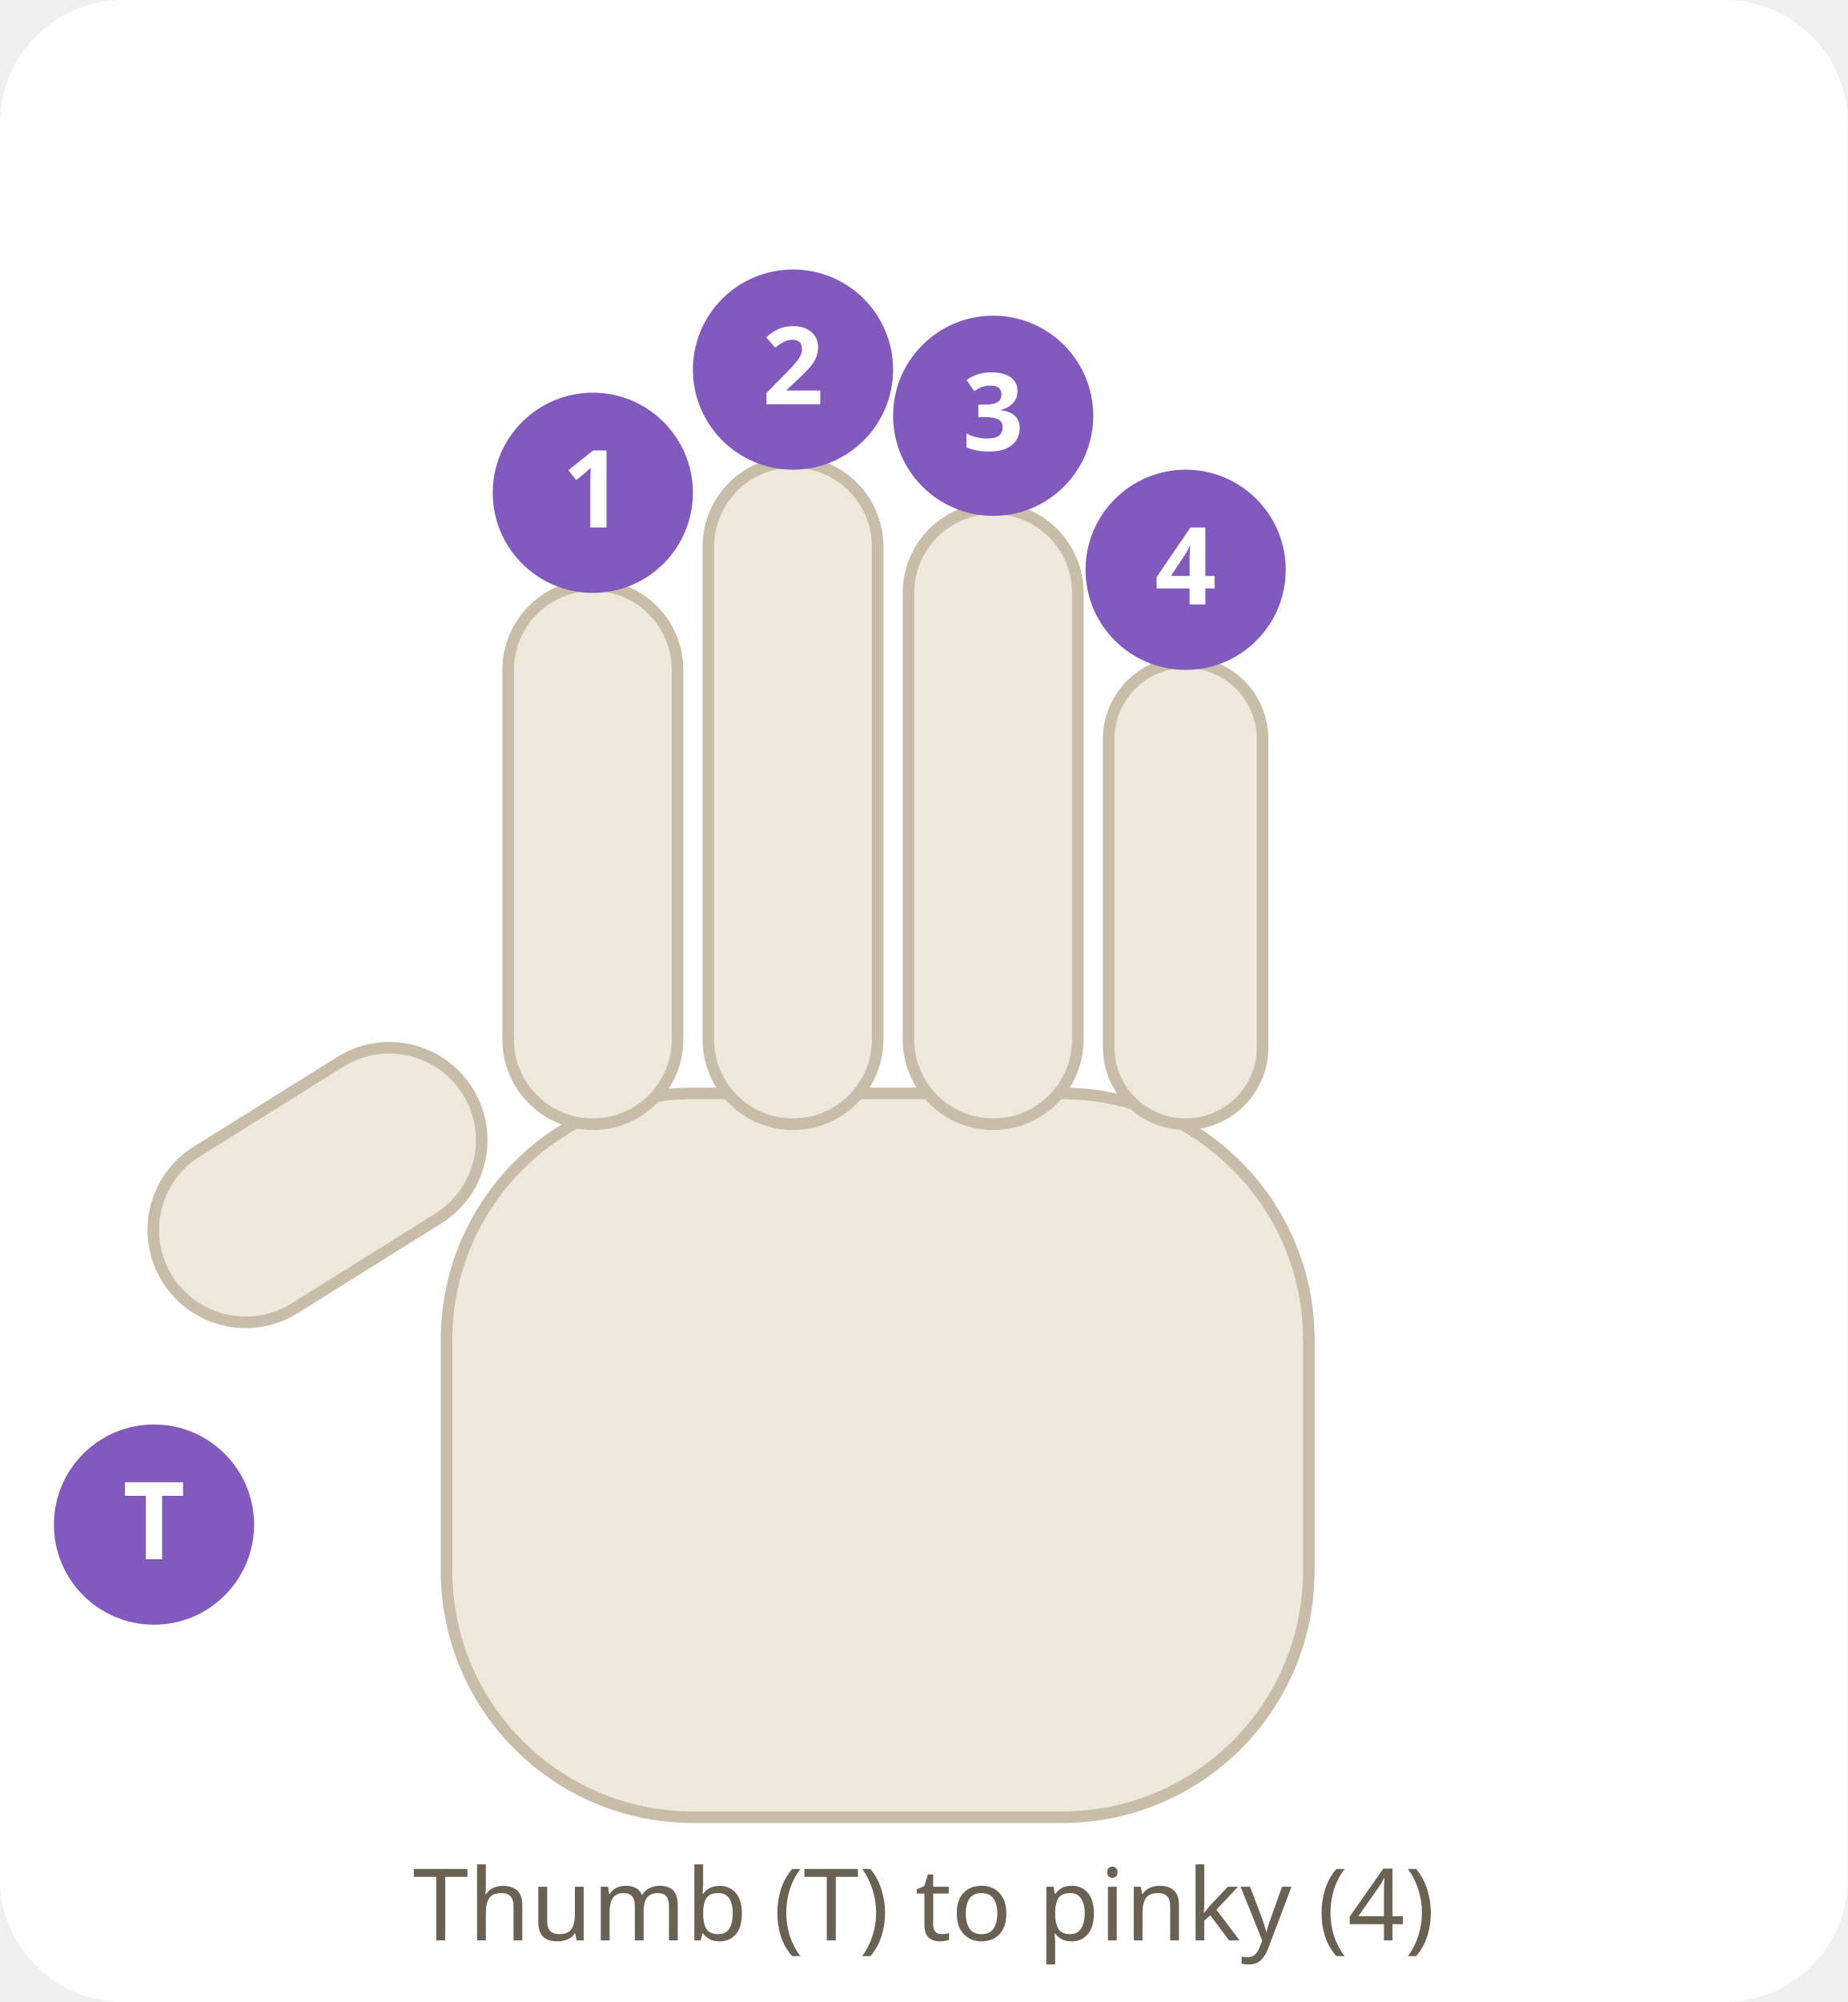
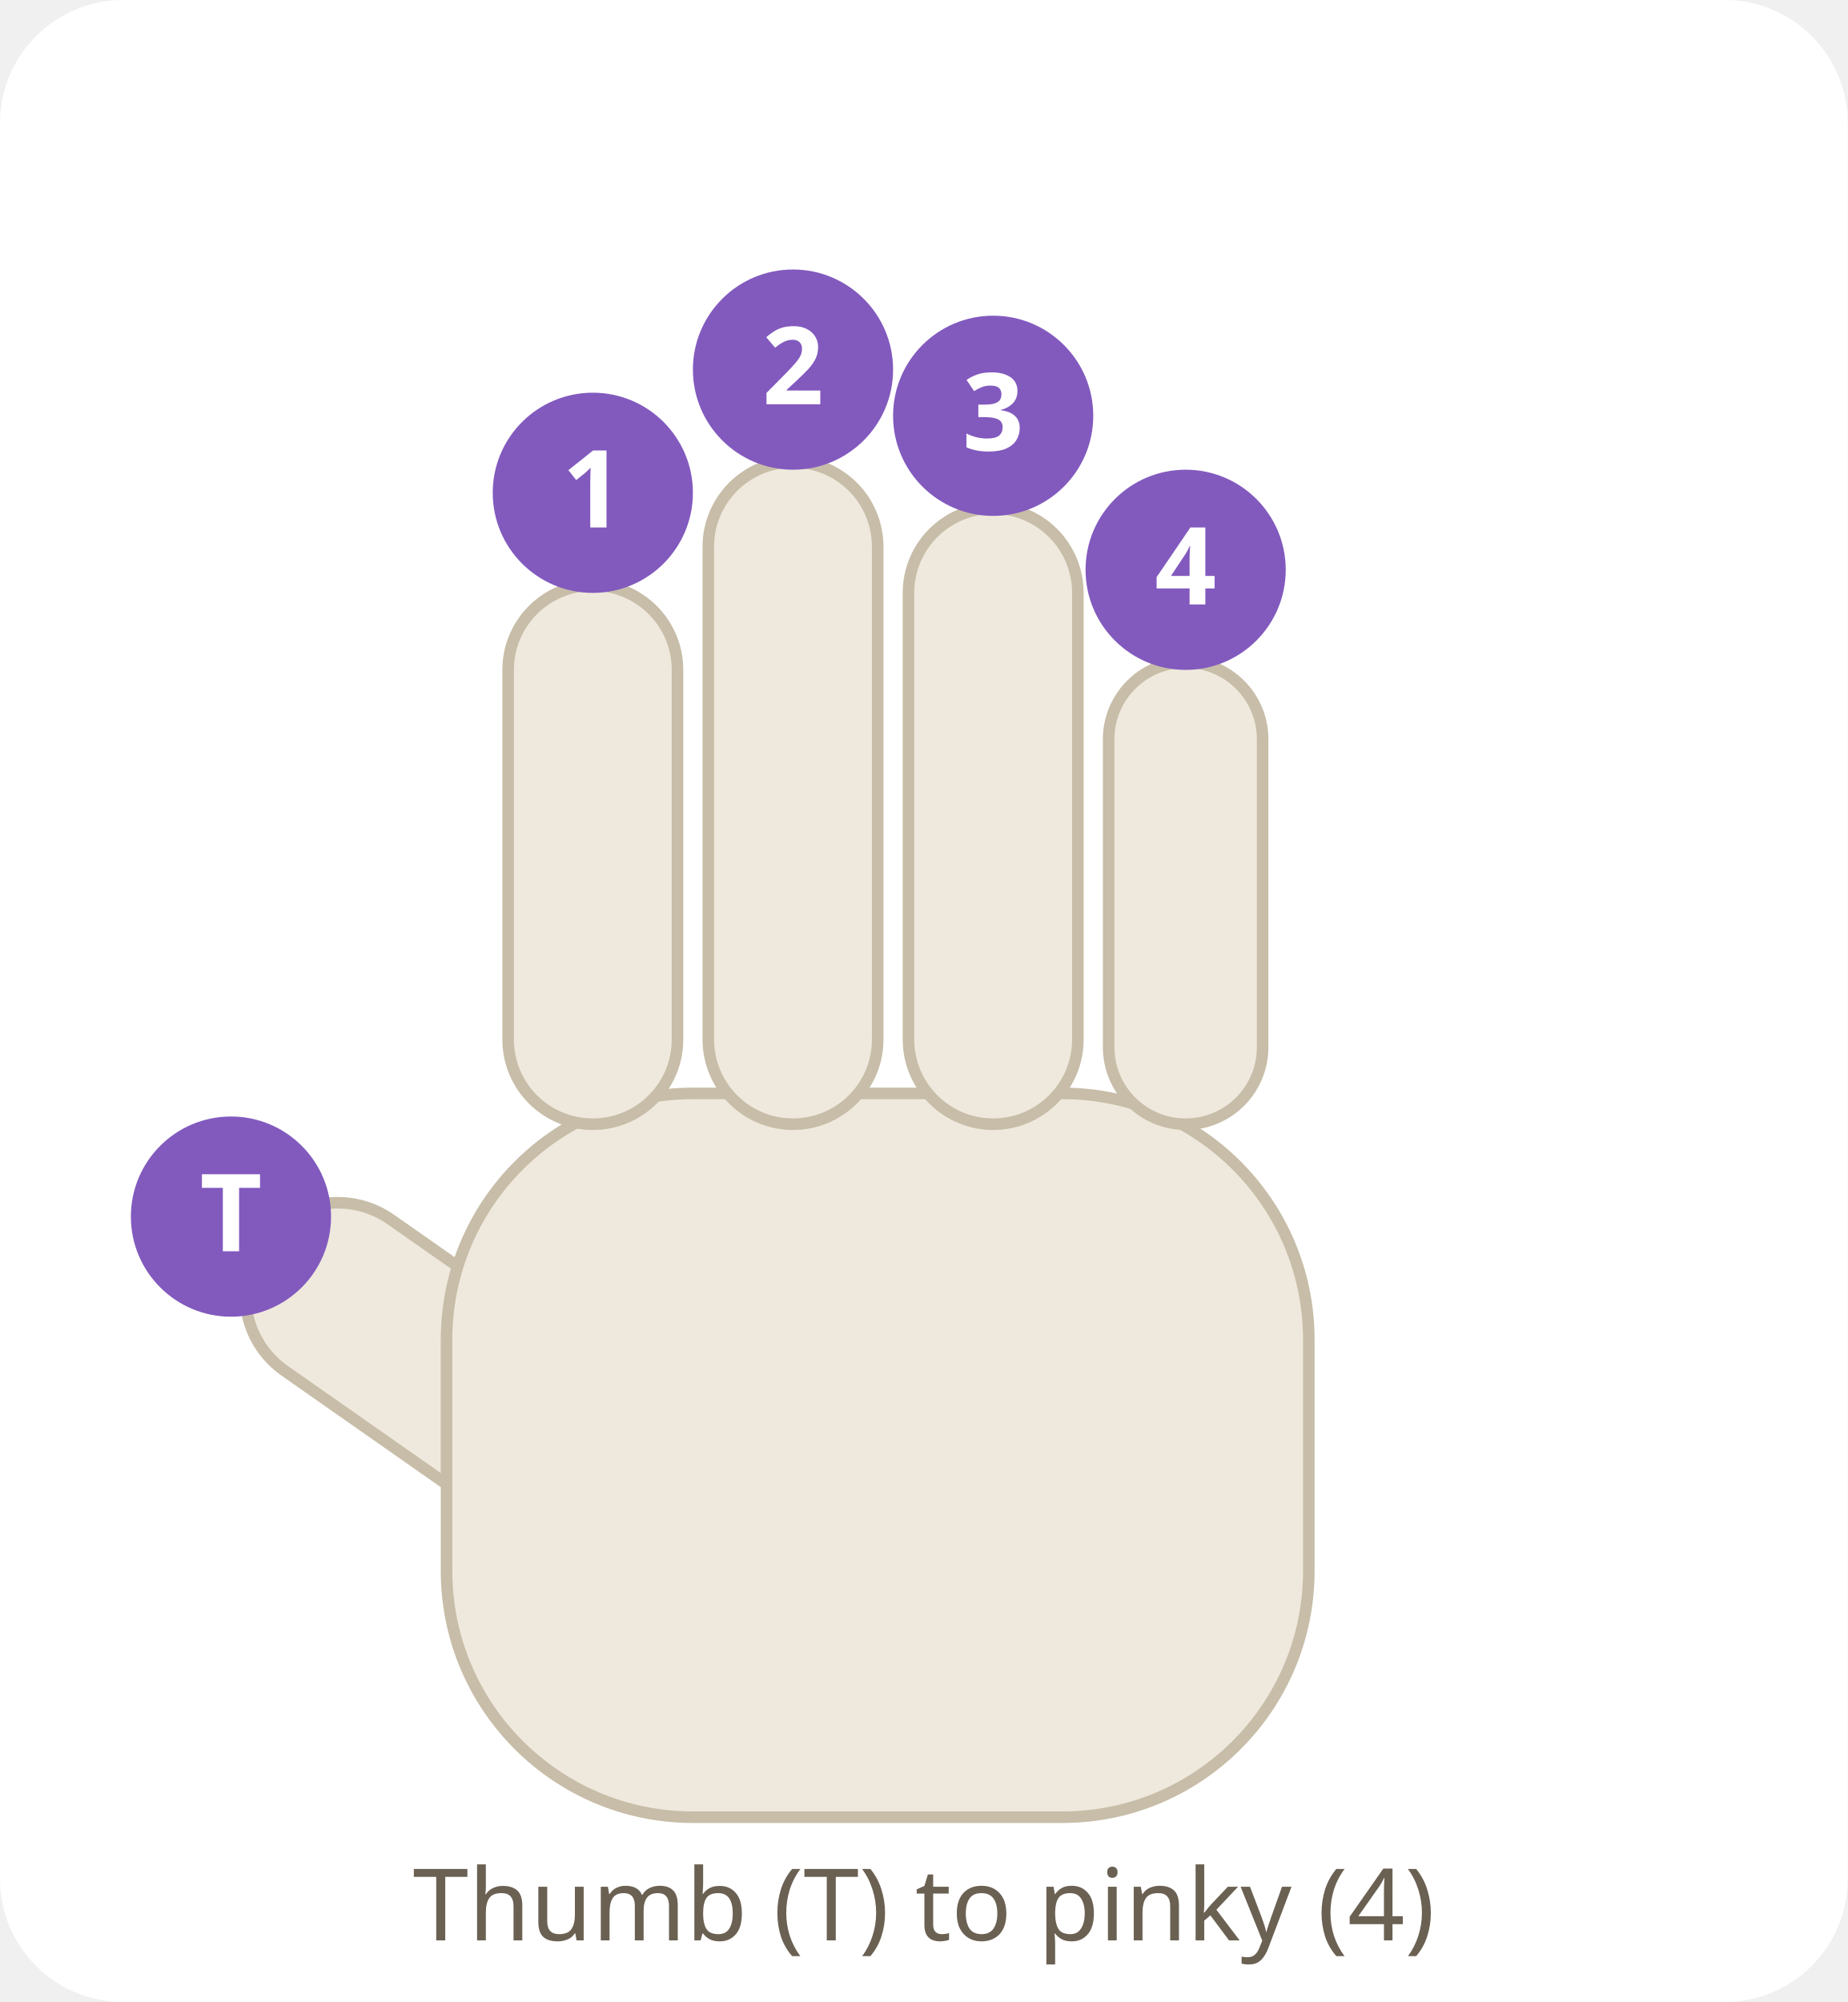
<svg xmlns="http://www.w3.org/2000/svg" viewBox="0 0 240 260" width="240" height="260" role="img" aria-label="Fretting-hand finger numbers: 1 index, 2 middle, 3 ring, 4 pinky, T thumb">
  <rect x="0" y="0" width="240" height="260" rx="16" fill="#ffffff" />
-   <rect x="24" y="150" width="46" height="24" rx="12" fill="#efe9dd" stroke="#c7bda8" stroke-width="1.5" transform="rotate(-32 30 168)" />
+   <rect x="25" y="178" width="50" height="24" rx="12" fill="#efe9dd" stroke="#c7bda8" stroke-width="1.5" transform="rotate(35 75 190)" />
  <rect x="58" y="142" width="112" height="94" rx="32" fill="#efe9dd" stroke="#c7bda8" stroke-width="1.5" />
  <rect x="66" y="76" width="22" height="70" rx="11" fill="#efe9dd" stroke="#c7bda8" stroke-width="1.5" />
  <rect x="92" y="60" width="22" height="86" rx="11" fill="#efe9dd" stroke="#c7bda8" stroke-width="1.5" />
  <rect x="118" y="66" width="22" height="80" rx="11" fill="#efe9dd" stroke="#c7bda8" stroke-width="1.5" />
  <rect x="144" y="86" width="20" height="60" rx="10" fill="#efe9dd" stroke="#c7bda8" stroke-width="1.5" />
-   <circle cx="20" cy="198" r="13" fill="#825abe" />
-   <text x="20" y="202.5" text-anchor="middle" font-family="system-ui, sans-serif" font-size="14" font-weight="600" fill="#ffffff">T</text>
+   <circle cx="30" cy="158" r="13" fill="#825abe" />
+   <text x="30" y="162.5" text-anchor="middle" font-family="system-ui, sans-serif" font-size="14" font-weight="600" fill="#ffffff">T</text>
  <circle cx="77" cy="64" r="13" fill="#825abe" />
  <text x="77" y="68.5" text-anchor="middle" font-family="system-ui, sans-serif" font-size="14" font-weight="600" fill="#ffffff">1</text>
  <circle cx="103" cy="48" r="13" fill="#825abe" />
  <text x="103" y="52.5" text-anchor="middle" font-family="system-ui, sans-serif" font-size="14" font-weight="600" fill="#ffffff">2</text>
  <circle cx="129" cy="54" r="13" fill="#825abe" />
  <text x="129" y="58.5" text-anchor="middle" font-family="system-ui, sans-serif" font-size="14" font-weight="600" fill="#ffffff">3</text>
  <circle cx="154" cy="74" r="13" fill="#825abe" />
  <text x="154" y="78.5" text-anchor="middle" font-family="system-ui, sans-serif" font-size="14" font-weight="600" fill="#ffffff">4</text>
  <text x="120" y="252" text-anchor="middle" font-family="system-ui, sans-serif" font-size="13" fill="#6b6153">Thumb (T) to pinky (4)</text>
</svg>
